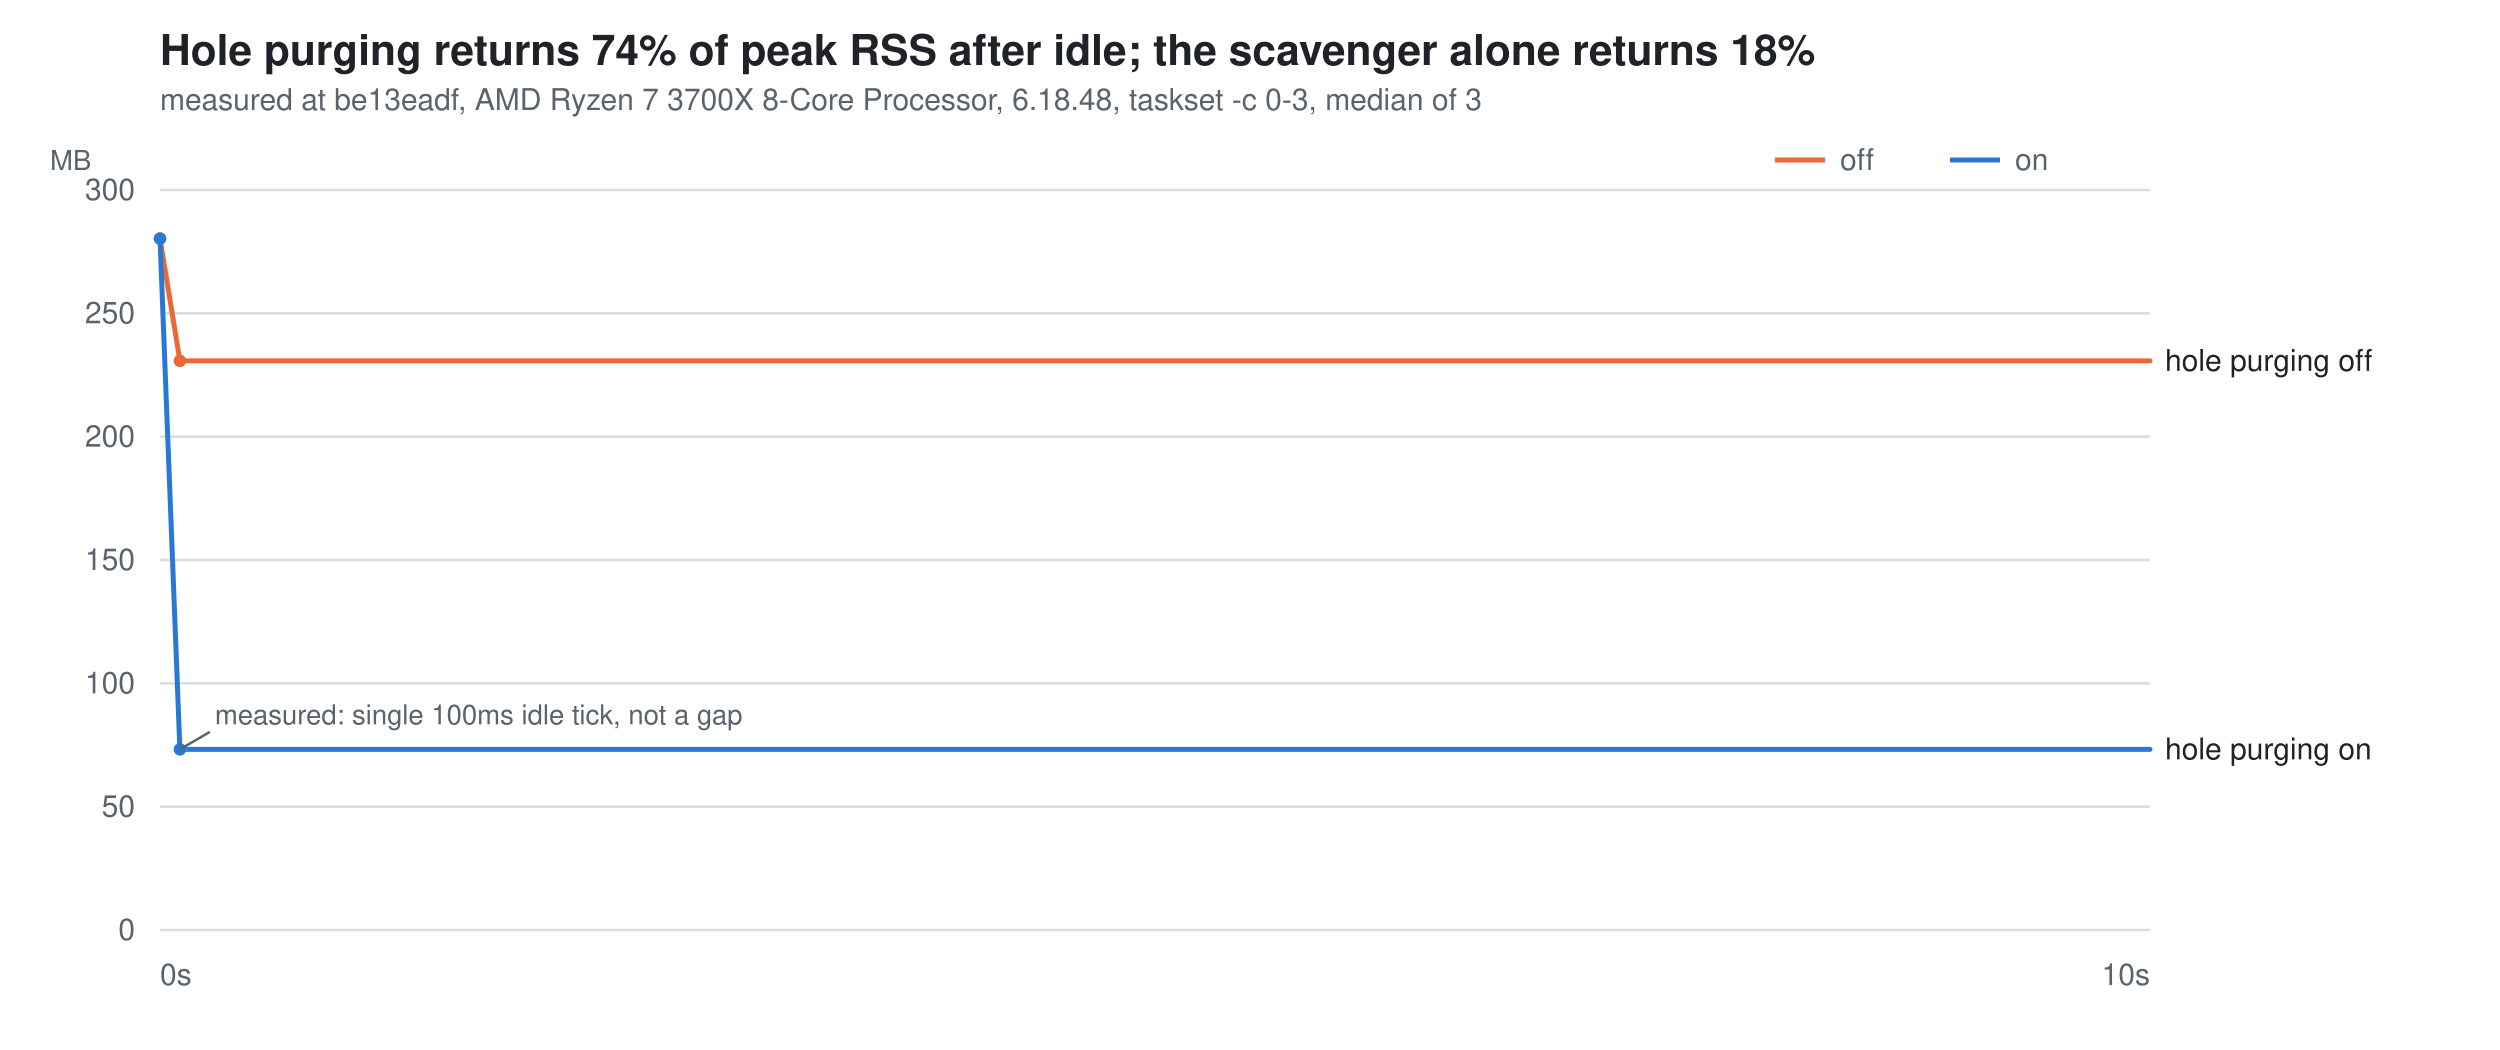
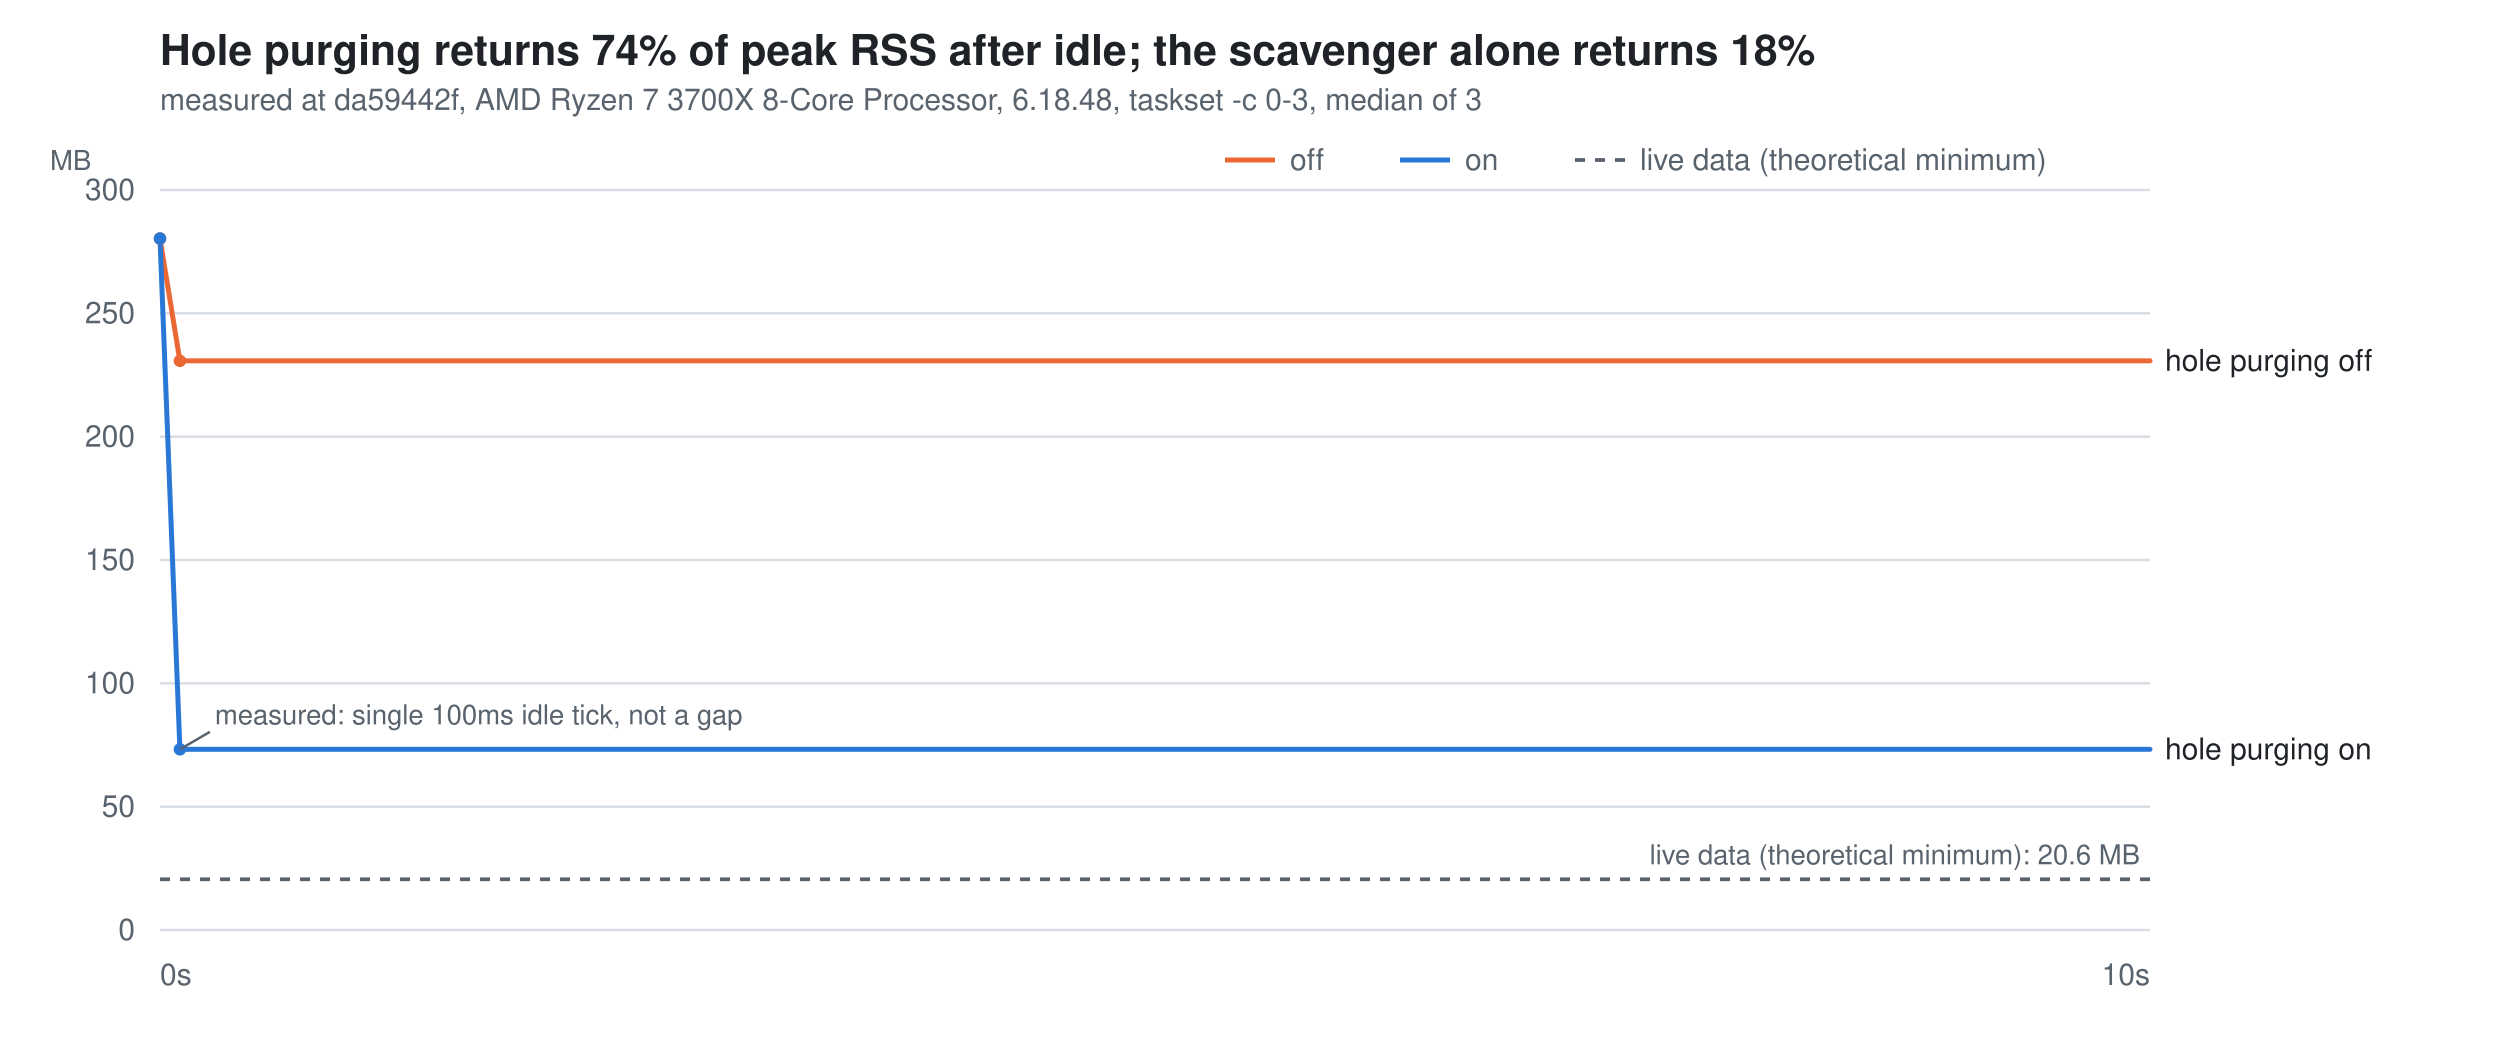
<svg xmlns="http://www.w3.org/2000/svg" viewBox="0 0 1000 420" width="1000" height="420" role="img" aria-label="Hole purging returns 74% of peak RSS after idle; the scavenger alone returns 18%">
  <rect width="1000" height="420" fill="#ffffff" />
  <g font-family="-apple-system,BlinkMacSystemFont,Segoe UI,Helvetica,Arial,sans-serif">
    <text x="64" y="26" font-size="17" font-weight="600" fill="#1f2328">Hole purging returns 74% of peak RSS after idle; the scavenger alone returns 18%</text>
-     <text x="64" y="44" font-size="12" fill="#59636e">measured at be13eadf, AMD Ryzen 7 3700X 8-Core Processor, 6.18.48, taskset -c 0-3, median of 3</text>
+     <text x="64" y="44" font-size="12" fill="#59636e">measured at da59442f, AMD Ryzen 7 3700X 8-Core Processor, 6.18.48, taskset -c 0-3, median of 3</text>
    <line x1="64" y1="372.00" x2="860" y2="372.00" stroke="#d8dee4" stroke-width="1" />
    <text x="54" y="376.00" font-size="12" text-anchor="end" fill="#59636e">0</text>
    <line x1="64" y1="322.67" x2="860" y2="322.67" stroke="#d8dee4" stroke-width="1" />
    <text x="54" y="326.67" font-size="12" text-anchor="end" fill="#59636e">50</text>
    <line x1="64" y1="273.33" x2="860" y2="273.33" stroke="#d8dee4" stroke-width="1" />
    <text x="54" y="277.33" font-size="12" text-anchor="end" fill="#59636e">100</text>
    <line x1="64" y1="224.00" x2="860" y2="224.00" stroke="#d8dee4" stroke-width="1" />
    <text x="54" y="228.00" font-size="12" text-anchor="end" fill="#59636e">150</text>
    <line x1="64" y1="174.67" x2="860" y2="174.67" stroke="#d8dee4" stroke-width="1" />
    <text x="54" y="178.67" font-size="12" text-anchor="end" fill="#59636e">200</text>
    <line x1="64" y1="125.33" x2="860" y2="125.33" stroke="#d8dee4" stroke-width="1" />
    <text x="54" y="129.33" font-size="12" text-anchor="end" fill="#59636e">250</text>
    <line x1="64" y1="76.00" x2="860" y2="76.00" stroke="#d8dee4" stroke-width="1" />
    <text x="54" y="80.00" font-size="12" text-anchor="end" fill="#59636e">300</text>
    <text x="20" y="68.00" font-size="11" fill="#59636e">MB</text>
    <text x="64.00" y="394.00" font-size="12" text-anchor="start" fill="#59636e">0s</text>
    <text x="860.00" y="394.00" font-size="12" text-anchor="end" fill="#59636e">10s</text>
-     <path d="M 64.00 95.44 L 71.96 144.34 L 79.92 144.34 L 87.88 144.34 L 95.84 144.34 L 103.80 144.34 L 111.76 144.34 L 119.72 144.34 L 127.68 144.34 L 135.64 144.34 L 143.60 144.34 L 151.56 144.34 L 159.52 144.34 L 167.48 144.34 L 175.44 144.34 L 183.40 144.34 L 191.36 144.34 L 199.32 144.34 L 207.28 144.34 L 215.24 144.34 L 223.20 144.34 L 231.16 144.34 L 239.12 144.34 L 247.08 144.34 L 255.04 144.34 L 263.00 144.34 L 270.96 144.34 L 278.92 144.34 L 286.88 144.34 L 294.84 144.34 L 302.80 144.34 L 310.76 144.34 L 318.72 144.34 L 326.68 144.34 L 334.64 144.34 L 342.60 144.34 L 350.56 144.34 L 358.52 144.34 L 366.48 144.34 L 374.44 144.34 L 382.40 144.34 L 390.36 144.34 L 398.32 144.34 L 406.28 144.34 L 414.24 144.34 L 422.20 144.34 L 430.16 144.34 L 438.12 144.34 L 446.08 144.34 L 454.04 144.34 L 462.00 144.34 L 469.96 144.34 L 477.92 144.34 L 485.88 144.34 L 493.84 144.34 L 501.80 144.34 L 509.76 144.34 L 517.72 144.34 L 525.68 144.34 L 533.64 144.34 L 541.60 144.34 L 549.56 144.34 L 557.52 144.34 L 565.48 144.34 L 573.44 144.34 L 581.40 144.34 L 589.36 144.34 L 597.32 144.34 L 605.28 144.34 L 613.24 144.34 L 621.20 144.34 L 629.16 144.34 L 637.12 144.34 L 645.08 144.34 L 653.04 144.34 L 661.00 144.34 L 668.96 144.34 L 676.92 144.34 L 684.88 144.34 L 692.84 144.34 L 700.80 144.34 L 708.76 144.34 L 716.72 144.34 L 724.68 144.34 L 732.64 144.34 L 740.60 144.34 L 748.56 144.34 L 756.52 144.34 L 764.48 144.34 L 772.44 144.34 L 780.40 144.34 L 788.36 144.34 L 796.32 144.34 L 804.28 144.34 L 812.24 144.34 L 820.20 144.34 L 828.16 144.34 L 836.12 144.34 L 844.08 144.34 L 852.04 144.34 L 860.00 144.34" fill="none" stroke="#eb6834" stroke-width="2" stroke-linejoin="round" stroke-linecap="round" />
-     <path d="M 64.00 95.44 L 71.96 299.74 L 79.92 299.74 L 87.88 299.74 L 95.84 299.74 L 103.80 299.74 L 111.76 299.74 L 119.72 299.74 L 127.68 299.74 L 135.64 299.74 L 143.60 299.74 L 151.56 299.74 L 159.52 299.74 L 167.48 299.74 L 175.44 299.74 L 183.40 299.74 L 191.36 299.74 L 199.32 299.74 L 207.28 299.74 L 215.24 299.74 L 223.20 299.74 L 231.16 299.74 L 239.12 299.74 L 247.08 299.74 L 255.04 299.74 L 263.00 299.74 L 270.96 299.74 L 278.92 299.74 L 286.88 299.74 L 294.84 299.74 L 302.80 299.74 L 310.76 299.74 L 318.72 299.74 L 326.68 299.74 L 334.64 299.74 L 342.60 299.74 L 350.56 299.74 L 358.52 299.74 L 366.48 299.74 L 374.44 299.74 L 382.40 299.74 L 390.36 299.74 L 398.32 299.74 L 406.28 299.74 L 414.24 299.74 L 422.20 299.74 L 430.16 299.74 L 438.12 299.74 L 446.08 299.74 L 454.04 299.74 L 462.00 299.74 L 469.96 299.74 L 477.92 299.74 L 485.88 299.74 L 493.84 299.74 L 501.80 299.74 L 509.76 299.74 L 517.72 299.74 L 525.68 299.74 L 533.64 299.74 L 541.60 299.74 L 549.56 299.74 L 557.52 299.74 L 565.48 299.74 L 573.44 299.74 L 581.40 299.74 L 589.36 299.74 L 597.32 299.74 L 605.28 299.74 L 613.24 299.74 L 621.20 299.74 L 629.16 299.74 L 637.12 299.74 L 645.08 299.74 L 653.04 299.74 L 661.00 299.74 L 668.96 299.74 L 676.92 299.74 L 684.88 299.74 L 692.84 299.74 L 700.80 299.74 L 708.76 299.74 L 716.72 299.74 L 724.68 299.74 L 732.64 299.74 L 740.60 299.74 L 748.56 299.74 L 756.52 299.74 L 764.48 299.74 L 772.44 299.74 L 780.40 299.74 L 788.36 299.74 L 796.32 299.74 L 804.28 299.74 L 812.24 299.74 L 820.20 299.74 L 828.16 299.74 L 836.12 299.74 L 844.08 299.74 L 852.04 299.74 L 860.00 299.74" fill="none" stroke="#2a78d6" stroke-width="2" stroke-linejoin="round" stroke-linecap="round" />
-     <circle cx="64.00" cy="95.44" r="2.5" fill="#eb6834" />
-     <circle cx="71.96" cy="144.34" r="2.5" fill="#eb6834" />
-     <circle cx="64.00" cy="95.44" r="2.5" fill="#2a78d6" />
-     <circle cx="71.96" cy="299.74" r="2.5" fill="#2a78d6" />
-     <line x1="71.96" y1="299.74" x2="83.96" y2="292.74" stroke="#59636e" stroke-width="1" />
-     <text x="85.96" y="289.74" font-size="11" fill="#59636e">measured: single 100ms idle tick, not a gap</text>
-     <text x="866.00" y="148.34" font-size="12" fill="#1f2328">hole purging off</text>
-     <text x="866.00" y="303.74" font-size="12" fill="#1f2328">hole purging on</text>
-     <line x1="710" y1="64" x2="730" y2="64" stroke="#eb6834" stroke-width="2" />
-     <text x="736" y="68" font-size="12" fill="#59636e">off</text>
-     <line x1="780" y1="64" x2="800" y2="64" stroke="#2a78d6" stroke-width="2" />
-     <text x="806" y="68" font-size="12" fill="#59636e">on</text>
+     <line data-series="floor" x1="64" y1="351.72" x2="860" y2="351.72" stroke="#59636e" stroke-width="1.5" stroke-dasharray="4,4" />
+     <text x="856" y="345.72" font-size="11" text-anchor="end" fill="#59636e">live data (theoretical minimum): 20.6 MB</text>
+     <path d="M 64.00 95.43 L 71.96 144.33 L 79.92 144.33 L 87.88 144.33 L 95.84 144.33 L 103.80 144.33 L 111.76 144.33 L 119.72 144.33 L 127.68 144.33 L 135.64 144.33 L 143.60 144.33 L 151.56 144.33 L 159.52 144.33 L 167.48 144.33 L 175.44 144.33 L 183.40 144.33 L 191.36 144.33 L 199.32 144.33 L 207.28 144.33 L 215.24 144.33 L 223.20 144.33 L 231.16 144.33 L 239.12 144.33 L 247.08 144.33 L 255.04 144.33 L 263.00 144.33 L 270.96 144.33 L 278.92 144.33 L 286.88 144.33 L 294.84 144.33 L 302.80 144.33 L 310.76 144.33 L 318.72 144.33 L 326.68 144.33 L 334.64 144.33 L 342.60 144.33 L 350.56 144.33 L 358.52 144.33 L 366.48 144.33 L 374.44 144.33 L 382.40 144.33 L 390.36 144.33 L 398.32 144.33 L 406.28 144.33 L 414.24 144.33 L 422.20 144.33 L 430.16 144.33 L 438.12 144.33 L 446.08 144.33 L 454.04 144.33 L 462.00 144.33 L 469.96 144.33 L 477.92 144.33 L 485.88 144.33 L 493.84 144.33 L 501.80 144.33 L 509.76 144.33 L 517.72 144.33 L 525.68 144.33 L 533.64 144.33 L 541.60 144.33 L 549.56 144.33 L 557.52 144.33 L 565.48 144.33 L 573.44 144.33 L 581.40 144.33 L 589.36 144.33 L 597.32 144.33 L 605.28 144.33 L 613.24 144.33 L 621.20 144.33 L 629.16 144.33 L 637.12 144.33 L 645.08 144.33 L 653.04 144.33 L 661.00 144.33 L 668.96 144.33 L 676.92 144.33 L 684.88 144.33 L 692.84 144.33 L 700.80 144.33 L 708.76 144.33 L 716.72 144.33 L 724.68 144.33 L 732.64 144.33 L 740.60 144.33 L 748.56 144.33 L 756.52 144.33 L 764.48 144.33 L 772.44 144.33 L 780.40 144.33 L 788.36 144.33 L 796.32 144.33 L 804.28 144.33 L 812.24 144.33 L 820.20 144.33 L 828.16 144.33 L 836.12 144.33 L 844.08 144.33 L 852.04 144.33 L 860.00 144.33" fill="none" stroke="#eb6834" stroke-width="2" stroke-linejoin="round" stroke-linecap="round" />
+     <path d="M 64.00 95.43 L 71.96 299.73 L 79.92 299.73 L 87.88 299.73 L 95.84 299.73 L 103.80 299.73 L 111.76 299.73 L 119.72 299.73 L 127.68 299.73 L 135.64 299.73 L 143.60 299.73 L 151.56 299.73 L 159.52 299.73 L 167.48 299.73 L 175.44 299.73 L 183.40 299.73 L 191.36 299.73 L 199.32 299.73 L 207.28 299.73 L 215.24 299.73 L 223.20 299.73 L 231.16 299.73 L 239.12 299.73 L 247.08 299.73 L 255.04 299.73 L 263.00 299.73 L 270.96 299.73 L 278.92 299.73 L 286.88 299.73 L 294.84 299.73 L 302.80 299.73 L 310.76 299.73 L 318.72 299.73 L 326.68 299.73 L 334.64 299.73 L 342.60 299.73 L 350.56 299.73 L 358.52 299.73 L 366.48 299.73 L 374.44 299.73 L 382.40 299.73 L 390.36 299.73 L 398.32 299.73 L 406.28 299.73 L 414.24 299.73 L 422.20 299.73 L 430.16 299.73 L 438.12 299.73 L 446.08 299.73 L 454.04 299.73 L 462.00 299.73 L 469.96 299.73 L 477.92 299.73 L 485.88 299.73 L 493.84 299.73 L 501.80 299.73 L 509.76 299.73 L 517.72 299.73 L 525.68 299.73 L 533.64 299.73 L 541.60 299.73 L 549.56 299.73 L 557.52 299.73 L 565.48 299.73 L 573.44 299.73 L 581.40 299.73 L 589.36 299.73 L 597.32 299.73 L 605.28 299.73 L 613.24 299.73 L 621.20 299.73 L 629.16 299.73 L 637.12 299.73 L 645.08 299.73 L 653.04 299.73 L 661.00 299.73 L 668.96 299.73 L 676.92 299.73 L 684.88 299.73 L 692.84 299.73 L 700.80 299.73 L 708.76 299.73 L 716.72 299.73 L 724.68 299.73 L 732.64 299.73 L 740.60 299.73 L 748.56 299.73 L 756.52 299.73 L 764.48 299.73 L 772.44 299.73 L 780.40 299.73 L 788.36 299.73 L 796.32 299.73 L 804.28 299.73 L 812.24 299.73 L 820.20 299.73 L 828.16 299.73 L 836.12 299.73 L 844.08 299.73 L 852.04 299.73 L 860.00 299.73" fill="none" stroke="#2a78d6" stroke-width="2" stroke-linejoin="round" stroke-linecap="round" />
+     <circle cx="64.00" cy="95.43" r="2.5" fill="#eb6834" />
+     <circle cx="71.96" cy="144.33" r="2.5" fill="#eb6834" />
+     <circle cx="64.00" cy="95.43" r="2.5" fill="#2a78d6" />
+     <circle cx="71.96" cy="299.73" r="2.5" fill="#2a78d6" />
+     <line x1="71.96" y1="299.73" x2="83.96" y2="292.73" stroke="#59636e" stroke-width="1" />
+     <text x="85.96" y="289.73" font-size="11" fill="#59636e">measured: single 100ms idle tick, not a gap</text>
+     <text x="866.00" y="148.33" font-size="12" fill="#1f2328">hole purging off</text>
+     <text x="866.00" y="303.73" font-size="12" fill="#1f2328">hole purging on</text>
+     <line x1="490" y1="64" x2="510" y2="64" stroke="#eb6834" stroke-width="2" />
+     <text x="516" y="68" font-size="12" fill="#59636e">off</text>
+     <line x1="560" y1="64" x2="580" y2="64" stroke="#2a78d6" stroke-width="2" />
+     <text x="586" y="68" font-size="12" fill="#59636e">on</text>
+     <line x1="630" y1="64" x2="650" y2="64" stroke="#59636e" stroke-width="1.5" stroke-dasharray="4,4" />
+     <text x="656" y="68" font-size="12" fill="#59636e">live data (theoretical minimum)</text>
  </g>
</svg>
